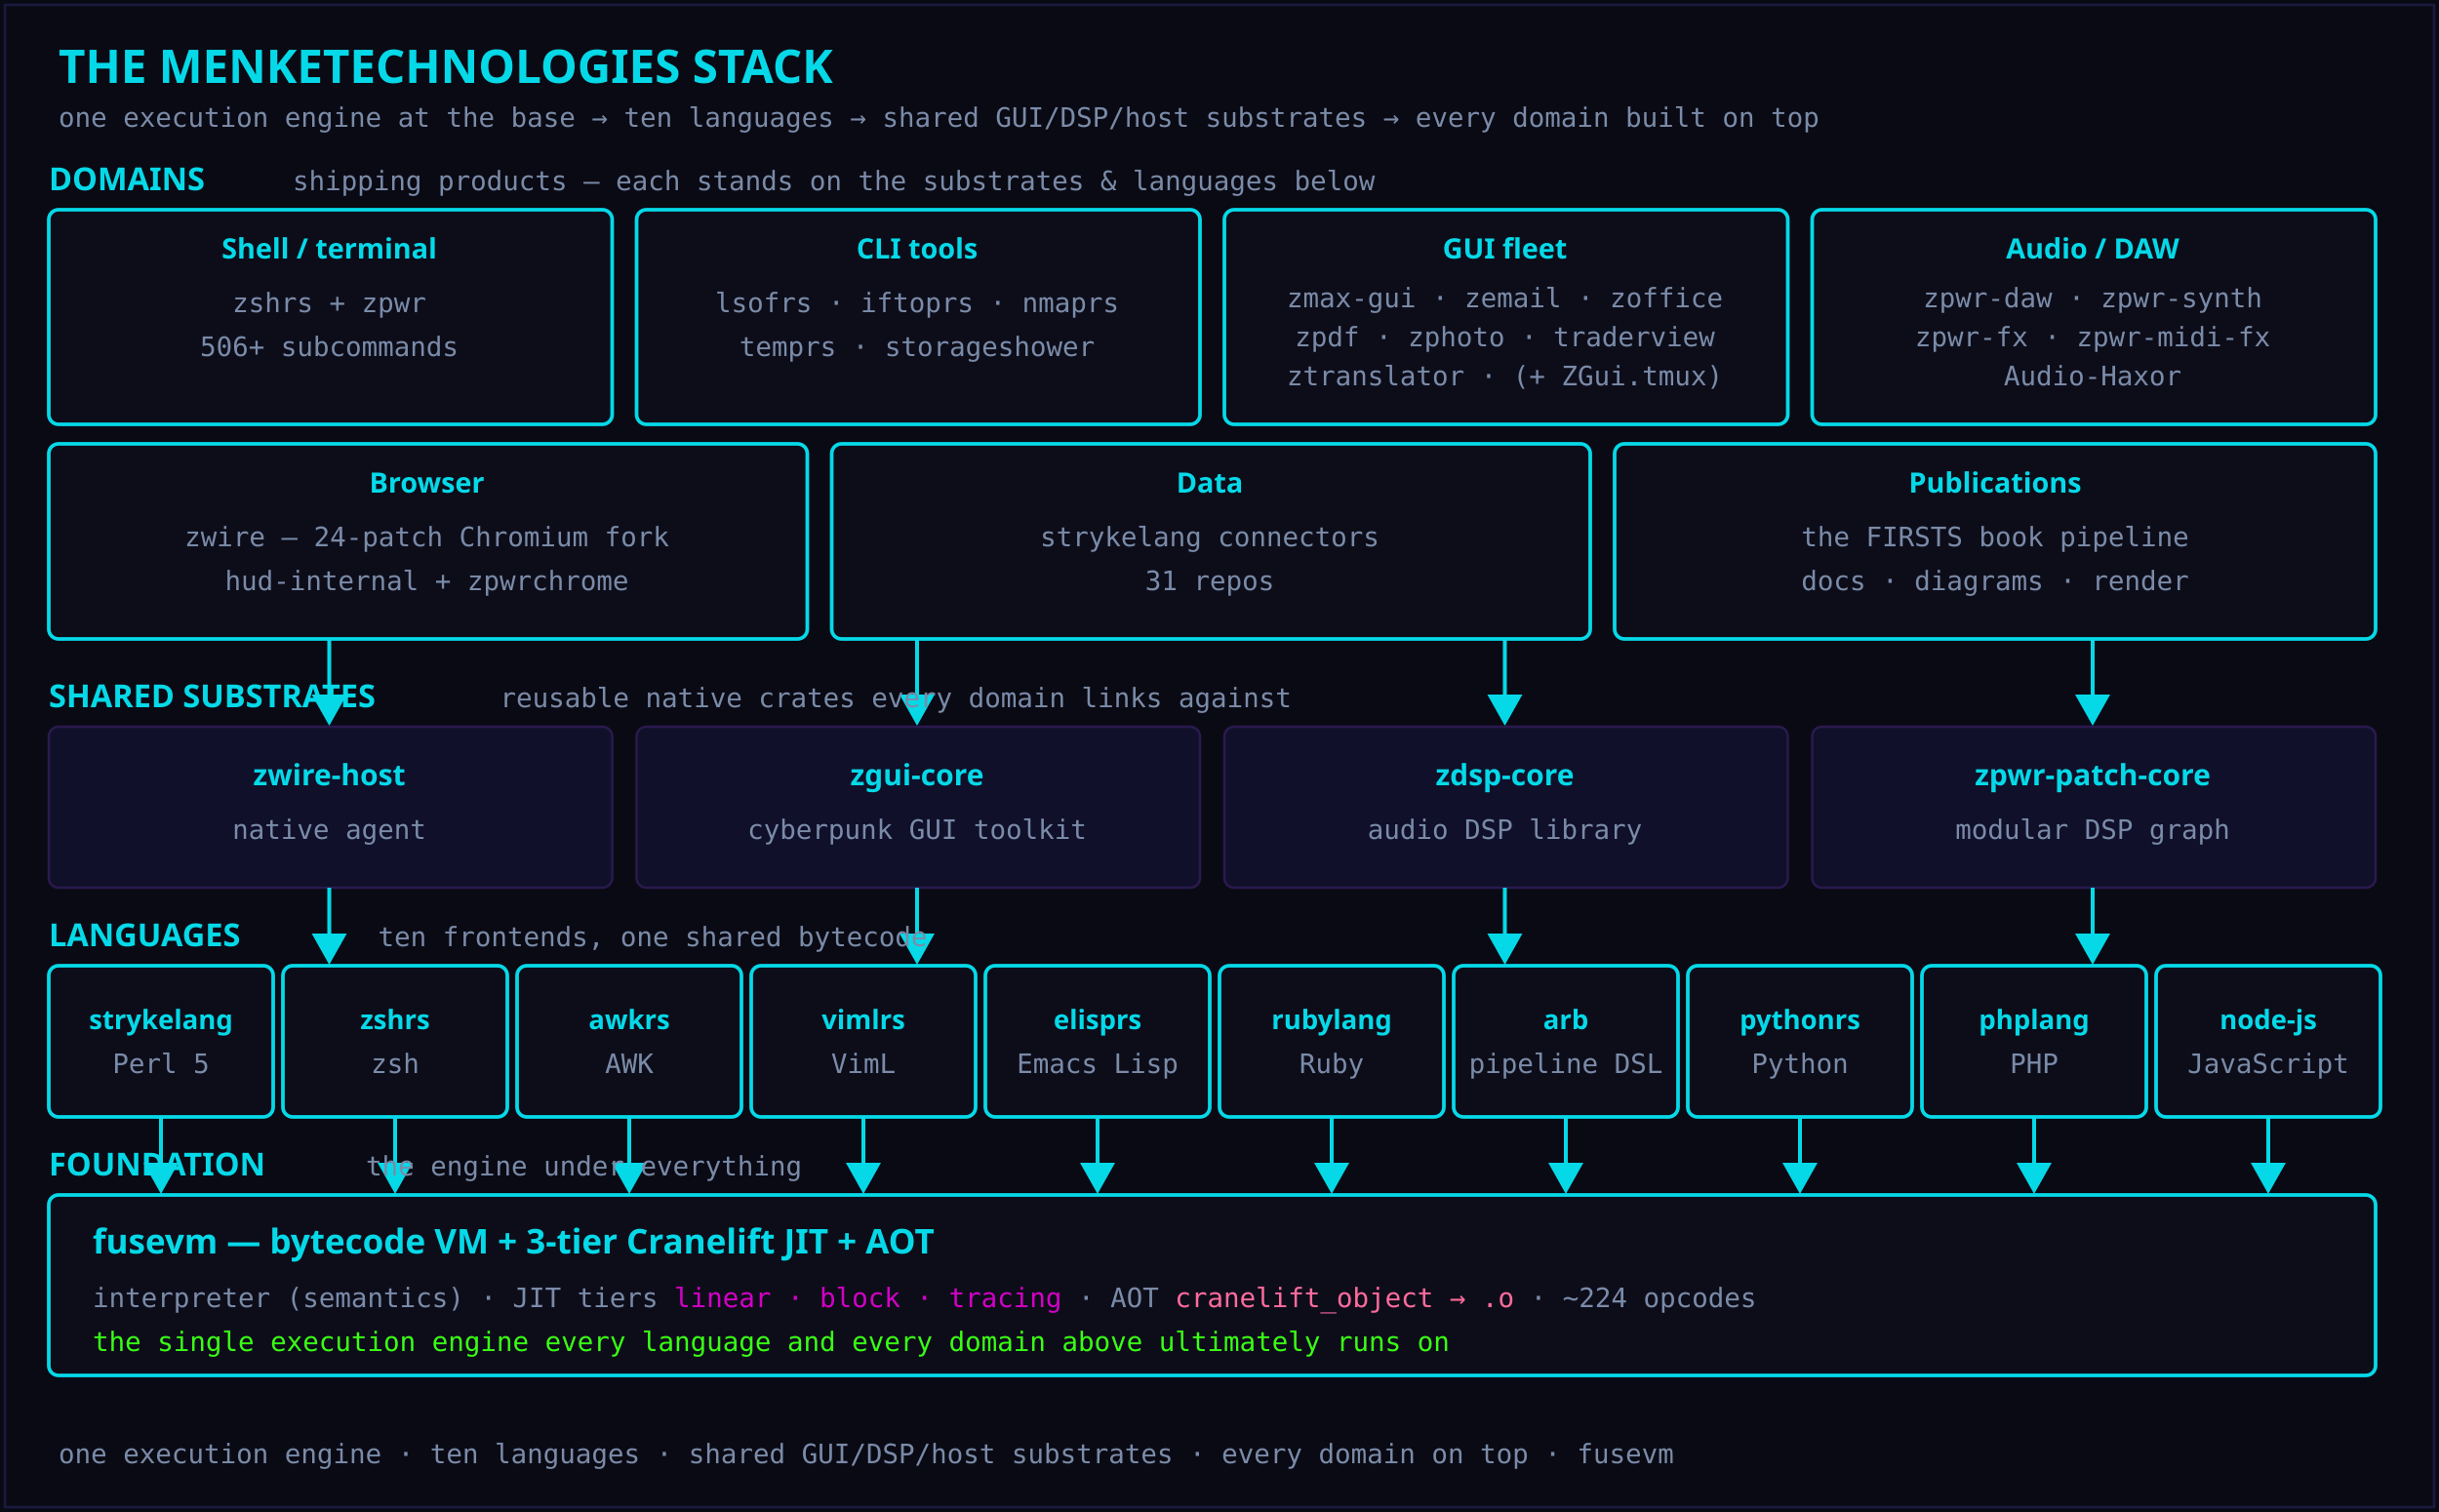
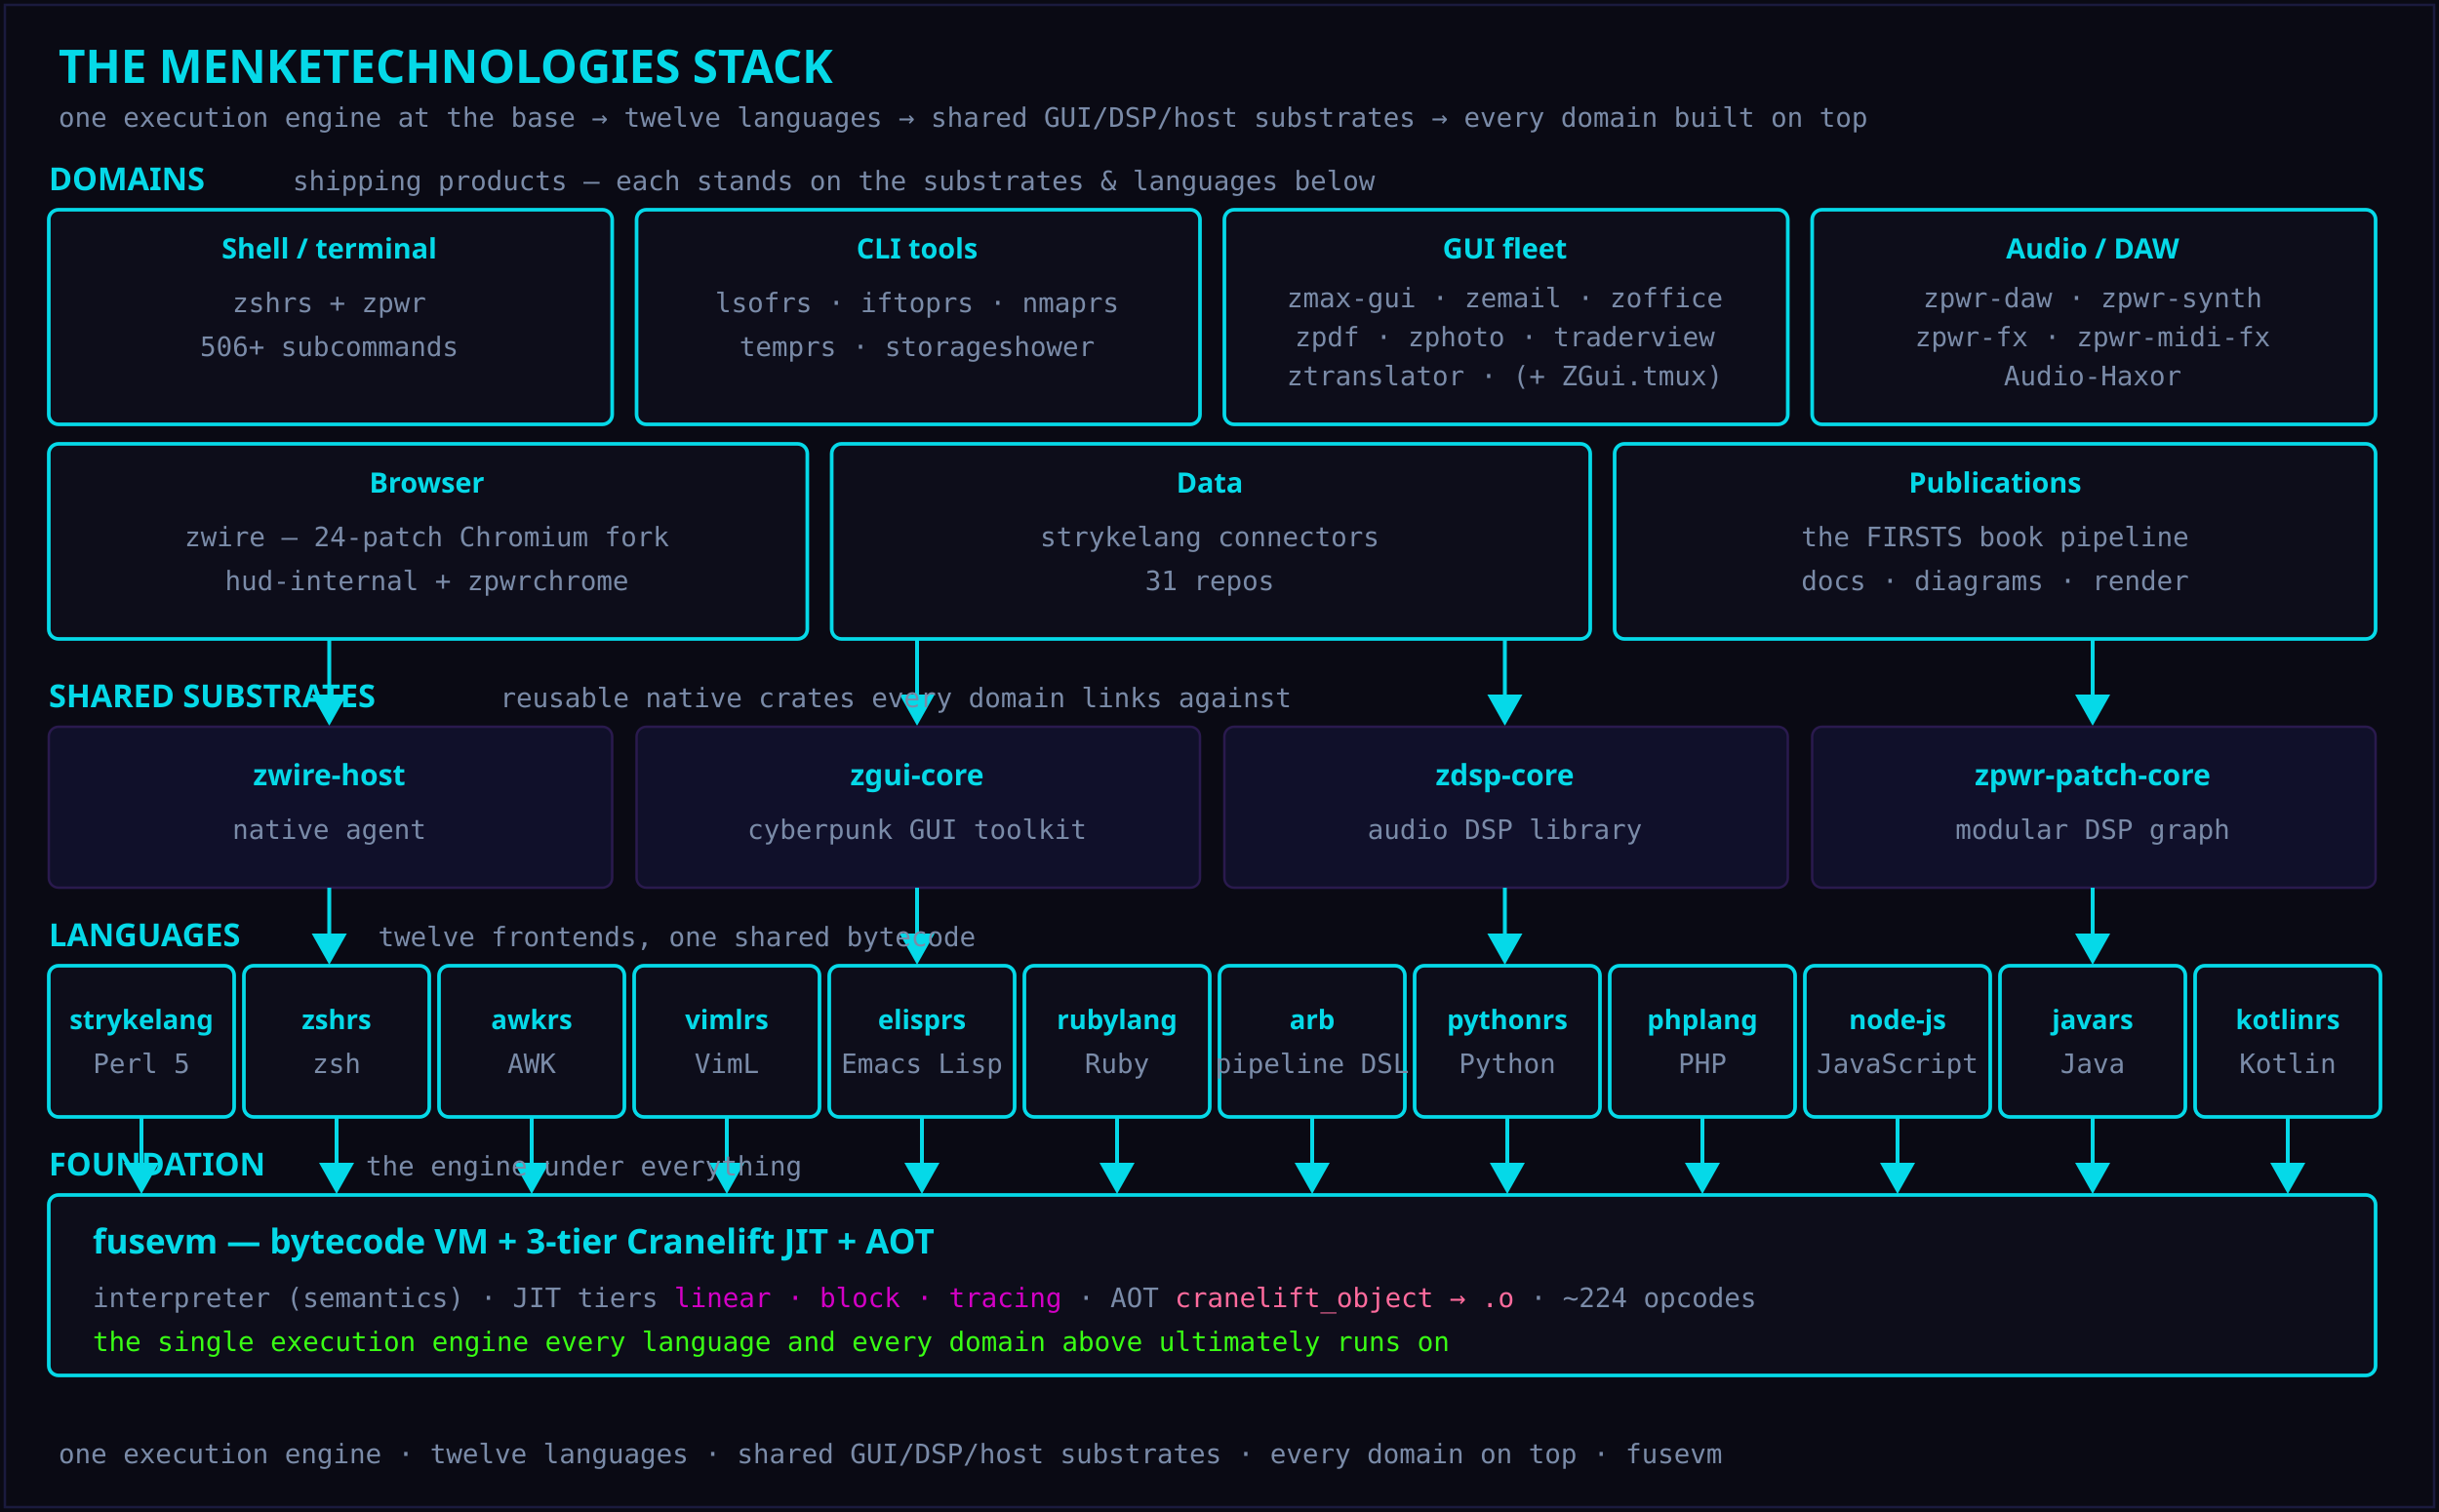
<svg xmlns="http://www.w3.org/2000/svg" viewBox="0 0 1000 620" font-family="'Share Tech Mono', ui-monospace, monospace">
  <defs>
    <marker id="ah" markerWidth="9" markerHeight="9" refX="7" refY="4.5" orient="auto">
      <path d="M0 0 L8 4.5 L0 9 Z" fill="#05d9e8" />
    </marker>
    <marker id="ahm" markerWidth="9" markerHeight="9" refX="7" refY="4.5" orient="auto">
      <path d="M0 0 L8 4.5 L0 9 Z" fill="#7a8ba8" />
    </marker>
    <style>
      .t     { fill:#e0f0ff; font-size:12px; }
      .dim   { fill:#7a8ba8; font-size:11px; }
      .cyan  { fill:#05d9e8; }
      .mag   { fill:#d300c5; }
      .pink  { fill:#ff6b9d; }
      .green { fill:#39ff14; }
      .title { font-family:'Orbitron', sans-serif; font-weight:700; }
      .h     { fill:#05d9e8; font-size:13px; font-family:'Orbitron', sans-serif; font-weight:700; }
      .box   { fill:#0d0d1a; stroke:#05d9e8; stroke-width:1.5; }
      .jitbx { fill:#0d0d1a; stroke:#d300c5; stroke-width:1.5; }
      .aotbx { fill:#0d0d1a; stroke:#ff2a6d; stroke-width:1.5; }
      .optbx { fill:#0b140b; stroke:#39ff14; stroke-width:1.4; }
      .chip  { fill:#10102a; stroke:#1a1a3e; stroke-width:1; }
      .sub   { fill:#10102a; stroke:#2a1a4e; stroke-width:1; }
      .arrow { stroke:#05d9e8; stroke-width:1.6; fill:none; marker-end:url(#ah); }
      .dash  { stroke:#7a8ba8; stroke-width:1.1; stroke-dasharray:4 3; fill:none; marker-end:url(#ahm); }
    </style>
  </defs>
  <rect x="0" y="0" width="1000" height="620" fill="#0a0a14" />
  <rect x="2" y="2" width="996" height="616" fill="none" stroke="#1a1a3e" stroke-width="1" />
  <text x="24" y="34" class="title" fill="#05d9e8" font-size="19">THE MENKETECHNOLOGIES STACK</text>
-   <text x="24" y="52" class="dim">one execution engine at the base → ten languages → shared GUI/DSP/host substrates → every domain built on top</text>
+   <text x="24" y="52" class="dim">one execution engine at the base → twelve languages → shared GUI/DSP/host substrates → every domain built on top</text>
  <text x="20" y="78" class="h">DOMAINS</text>
  <text x="120" y="78" class="dim">shipping products — each stands on the substrates &amp; languages below</text>
  <rect x="20" y="86" width="231" height="88" rx="4" class="box" />
  <text x="135" y="106" class="cyan title" font-size="11.5" text-anchor="middle">Shell / terminal</text>
  <text x="135" y="128" class="dim" font-size="10" text-anchor="middle">zshrs + zpwr</text>
  <text x="135" y="146" class="dim" font-size="10" text-anchor="middle">506+ subcommands</text>
  <rect x="261" y="86" width="231" height="88" rx="4" class="box" />
  <text x="376" y="106" class="cyan title" font-size="11.5" text-anchor="middle">CLI tools</text>
  <text x="376" y="128" class="dim" font-size="10" text-anchor="middle">lsofrs · iftoprs · nmaprs</text>
  <text x="376" y="146" class="dim" font-size="10" text-anchor="middle">temprs · storageshower</text>
  <rect x="502" y="86" width="231" height="88" rx="4" class="box" />
  <text x="617" y="106" class="cyan title" font-size="11.5" text-anchor="middle">GUI fleet</text>
  <text x="617" y="126" class="dim" font-size="10" text-anchor="middle">zmax-gui · zemail · zoffice</text>
  <text x="617" y="142" class="dim" font-size="10" text-anchor="middle">zpdf · zphoto · traderview</text>
  <text x="617" y="158" class="dim" font-size="10" text-anchor="middle">ztranslator · (+ ZGui.tmux)</text>
  <rect x="743" y="86" width="231" height="88" rx="4" class="box" />
  <text x="858" y="106" class="cyan title" font-size="11.5" text-anchor="middle">Audio / DAW</text>
  <text x="858" y="126" class="dim" font-size="10" text-anchor="middle">zpwr-daw · zpwr-synth</text>
  <text x="858" y="142" class="dim" font-size="10" text-anchor="middle">zpwr-fx · zpwr-midi-fx</text>
  <text x="858" y="158" class="dim" font-size="10" text-anchor="middle">Audio-Haxor</text>
  <rect x="20" y="182" width="311" height="80" rx="4" class="box" />
  <text x="175" y="202" class="cyan title" font-size="11.5" text-anchor="middle">Browser</text>
  <text x="175" y="224" class="dim" font-size="10" text-anchor="middle">zwire — 24-patch Chromium fork</text>
  <text x="175" y="242" class="dim" font-size="10" text-anchor="middle">hud-internal + zpwrchrome</text>
  <rect x="341" y="182" width="311" height="80" rx="4" class="box" />
  <text x="496" y="202" class="cyan title" font-size="11.5" text-anchor="middle">Data</text>
  <text x="496" y="224" class="dim" font-size="10" text-anchor="middle">strykelang connectors</text>
  <text x="496" y="242" class="dim" font-size="10" text-anchor="middle">31 repos</text>
  <rect x="662" y="182" width="312" height="80" rx="4" class="box" />
  <text x="818" y="202" class="cyan title" font-size="11.5" text-anchor="middle">Publications</text>
  <text x="818" y="224" class="dim" font-size="10" text-anchor="middle">the FIRSTS book pipeline</text>
  <text x="818" y="242" class="dim" font-size="10" text-anchor="middle">docs · diagrams · render</text>
  <path d="M135 262 L135 296" class="arrow" />
  <path d="M376 262 L376 296" class="arrow" />
  <path d="M617 262 L617 296" class="arrow" />
  <path d="M858 262 L858 296" class="arrow" />
  <text x="20" y="290" class="h">SHARED SUBSTRATES</text>
  <text x="205" y="290" class="dim">reusable native crates every domain links against</text>
  <rect x="20" y="298" width="231" height="66" rx="4" class="sub" />
  <text x="135" y="322" class="cyan title" font-size="12" text-anchor="middle">zwire-host</text>
  <text x="135" y="344" class="dim" font-size="10.5" text-anchor="middle">native agent</text>
  <rect x="261" y="298" width="231" height="66" rx="4" class="sub" />
  <text x="376" y="322" class="cyan title" font-size="12" text-anchor="middle">zgui-core</text>
  <text x="376" y="344" class="dim" font-size="10.5" text-anchor="middle">cyberpunk GUI toolkit</text>
  <rect x="502" y="298" width="231" height="66" rx="4" class="sub" />
  <text x="617" y="322" class="cyan title" font-size="12" text-anchor="middle">zdsp-core</text>
  <text x="617" y="344" class="dim" font-size="10.5" text-anchor="middle">audio DSP library</text>
  <rect x="743" y="298" width="231" height="66" rx="4" class="sub" />
  <text x="858" y="322" class="cyan title" font-size="12" text-anchor="middle">zpwr-patch-core</text>
  <text x="858" y="344" class="dim" font-size="10.5" text-anchor="middle">modular DSP graph</text>
  <path d="M135 364 L135 394" class="arrow" />
  <path d="M376 364 L376 394" class="arrow" />
  <path d="M617 364 L617 394" class="arrow" />
  <path d="M858 364 L858 394" class="arrow" />
  <text x="20" y="388" class="h">LANGUAGES</text>
-   <text x="155" y="388" class="dim">ten frontends, one shared bytecode</text>
-   <rect x="20" y="396" width="92" height="62" rx="4" class="box" />
-   <text x="66" y="422" class="cyan title" font-size="11" text-anchor="middle">strykelang</text>
-   <text x="66" y="440" class="dim" font-size="9.5" text-anchor="middle">Perl 5</text>
-   <rect x="116" y="396" width="92" height="62" rx="4" class="box" />
-   <text x="162" y="422" class="cyan title" font-size="11" text-anchor="middle">zshrs</text>
-   <text x="162" y="440" class="dim" font-size="9.5" text-anchor="middle">zsh</text>
-   <rect x="212" y="396" width="92" height="62" rx="4" class="box" />
-   <text x="258" y="422" class="cyan title" font-size="11" text-anchor="middle">awkrs</text>
-   <text x="258" y="440" class="dim" font-size="9.5" text-anchor="middle">AWK</text>
-   <rect x="308" y="396" width="92" height="62" rx="4" class="box" />
-   <text x="354" y="422" class="cyan title" font-size="11" text-anchor="middle">vimlrs</text>
-   <text x="354" y="440" class="dim" font-size="9.5" text-anchor="middle">VimL</text>
-   <rect x="404" y="396" width="92" height="62" rx="4" class="box" />
-   <text x="450" y="422" class="cyan title" font-size="11" text-anchor="middle">elisprs</text>
-   <text x="450" y="440" class="dim" font-size="9.5" text-anchor="middle">Emacs Lisp</text>
-   <rect x="500" y="396" width="92" height="62" rx="4" class="box" />
-   <text x="546" y="422" class="cyan title" font-size="11" text-anchor="middle">rubylang</text>
-   <text x="546" y="440" class="dim" font-size="9.5" text-anchor="middle">Ruby</text>
-   <rect x="596" y="396" width="92" height="62" rx="4" class="box" />
-   <text x="642" y="422" class="cyan title" font-size="11" text-anchor="middle">arb</text>
-   <text x="642" y="440" class="dim" font-size="9.5" text-anchor="middle">pipeline DSL</text>
-   <rect x="692" y="396" width="92" height="62" rx="4" class="box" />
-   <text x="738" y="422" class="cyan title" font-size="11" text-anchor="middle">pythonrs</text>
-   <text x="738" y="440" class="dim" font-size="9.5" text-anchor="middle">Python</text>
-   <rect x="788" y="396" width="92" height="62" rx="4" class="box" />
-   <text x="834" y="422" class="cyan title" font-size="11" text-anchor="middle">phplang</text>
-   <text x="834" y="440" class="dim" font-size="9.5" text-anchor="middle">PHP</text>
-   <rect x="884" y="396" width="92" height="62" rx="4" class="box" />
-   <text x="930" y="422" class="cyan title" font-size="11" text-anchor="middle">node-js</text>
-   <text x="930" y="440" class="dim" font-size="9.5" text-anchor="middle">JavaScript</text>
-   <path d="M66 458 L66 488" class="arrow" />
-   <path d="M162 458 L162 488" class="arrow" />
-   <path d="M258 458 L258 488" class="arrow" />
-   <path d="M354 458 L354 488" class="arrow" />
-   <path d="M450 458 L450 488" class="arrow" />
-   <path d="M546 458 L546 488" class="arrow" />
-   <path d="M642 458 L642 488" class="arrow" />
-   <path d="M738 458 L738 488" class="arrow" />
-   <path d="M834 458 L834 488" class="arrow" />
-   <path d="M930 458 L930 488" class="arrow" />
+   <text x="155" y="388" class="dim">twelve frontends, one shared bytecode</text>
+   <rect x="20" y="396" width="76" height="62" rx="4" class="box" />
+   <text x="58" y="422" class="cyan title" font-size="11" text-anchor="middle">strykelang</text>
+   <text x="58" y="440" class="dim" font-size="9.5" text-anchor="middle">Perl 5</text>
+   <rect x="100" y="396" width="76" height="62" rx="4" class="box" />
+   <text x="138" y="422" class="cyan title" font-size="11" text-anchor="middle">zshrs</text>
+   <text x="138" y="440" class="dim" font-size="9.5" text-anchor="middle">zsh</text>
+   <rect x="180" y="396" width="76" height="62" rx="4" class="box" />
+   <text x="218" y="422" class="cyan title" font-size="11" text-anchor="middle">awkrs</text>
+   <text x="218" y="440" class="dim" font-size="9.5" text-anchor="middle">AWK</text>
+   <rect x="260" y="396" width="76" height="62" rx="4" class="box" />
+   <text x="298" y="422" class="cyan title" font-size="11" text-anchor="middle">vimlrs</text>
+   <text x="298" y="440" class="dim" font-size="9.5" text-anchor="middle">VimL</text>
+   <rect x="340" y="396" width="76" height="62" rx="4" class="box" />
+   <text x="378" y="422" class="cyan title" font-size="11" text-anchor="middle">elisprs</text>
+   <text x="378" y="440" class="dim" font-size="9.5" text-anchor="middle">Emacs Lisp</text>
+   <rect x="420" y="396" width="76" height="62" rx="4" class="box" />
+   <text x="458" y="422" class="cyan title" font-size="11" text-anchor="middle">rubylang</text>
+   <text x="458" y="440" class="dim" font-size="9.5" text-anchor="middle">Ruby</text>
+   <rect x="500" y="396" width="76" height="62" rx="4" class="box" />
+   <text x="538" y="422" class="cyan title" font-size="11" text-anchor="middle">arb</text>
+   <text x="538" y="440" class="dim" font-size="9.5" text-anchor="middle">pipeline DSL</text>
+   <rect x="580" y="396" width="76" height="62" rx="4" class="box" />
+   <text x="618" y="422" class="cyan title" font-size="11" text-anchor="middle">pythonrs</text>
+   <text x="618" y="440" class="dim" font-size="9.5" text-anchor="middle">Python</text>
+   <rect x="660" y="396" width="76" height="62" rx="4" class="box" />
+   <text x="698" y="422" class="cyan title" font-size="11" text-anchor="middle">phplang</text>
+   <text x="698" y="440" class="dim" font-size="9.5" text-anchor="middle">PHP</text>
+   <rect x="740" y="396" width="76" height="62" rx="4" class="box" />
+   <text x="778" y="422" class="cyan title" font-size="11" text-anchor="middle">node-js</text>
+   <text x="778" y="440" class="dim" font-size="9.5" text-anchor="middle">JavaScript</text>
+   <rect x="820" y="396" width="76" height="62" rx="4" class="box" />
+   <text x="858" y="422" class="cyan title" font-size="11" text-anchor="middle">javars</text>
+   <text x="858" y="440" class="dim" font-size="9.5" text-anchor="middle">Java</text>
+   <rect x="900" y="396" width="76" height="62" rx="4" class="box" />
+   <text x="938" y="422" class="cyan title" font-size="11" text-anchor="middle">kotlinrs</text>
+   <text x="938" y="440" class="dim" font-size="9.5" text-anchor="middle">Kotlin</text>
+   <path d="M58 458 L58 488" class="arrow" />
+   <path d="M138 458 L138 488" class="arrow" />
+   <path d="M218 458 L218 488" class="arrow" />
+   <path d="M298 458 L298 488" class="arrow" />
+   <path d="M378 458 L378 488" class="arrow" />
+   <path d="M458 458 L458 488" class="arrow" />
+   <path d="M538 458 L538 488" class="arrow" />
+   <path d="M618 458 L618 488" class="arrow" />
+   <path d="M698 458 L698 488" class="arrow" />
+   <path d="M778 458 L778 488" class="arrow" />
+   <path d="M858 458 L858 488" class="arrow" />
+   <path d="M938 458 L938 488" class="arrow" />
  <text x="20" y="482" class="h">FOUNDATION</text>
  <text x="150" y="482" class="dim">the engine under everything</text>
  <rect x="20" y="490" width="954" height="74" rx="4" class="box" />
  <text x="38" y="514" class="title" fill="#05d9e8" font-size="14">fusevm — bytecode VM + 3-tier Cranelift JIT + AOT</text>
  <text x="38" y="536" class="dim">interpreter (semantics) · JIT tiers <tspan class="mag">linear · block · tracing</tspan> · AOT <tspan class="pink">cranelift_object → .o</tspan> · ~224 opcodes</text>
  <text x="38" y="554" class="green" font-size="11">the single execution engine every language and every domain above ultimately runs on</text>
-   <text x="24" y="600" class="dim" font-size="10">one execution engine · ten languages · shared GUI/DSP/host substrates · every domain on top · fusevm</text>
+   <text x="24" y="600" class="dim" font-size="10">one execution engine · twelve languages · shared GUI/DSP/host substrates · every domain on top · fusevm</text>
</svg>
